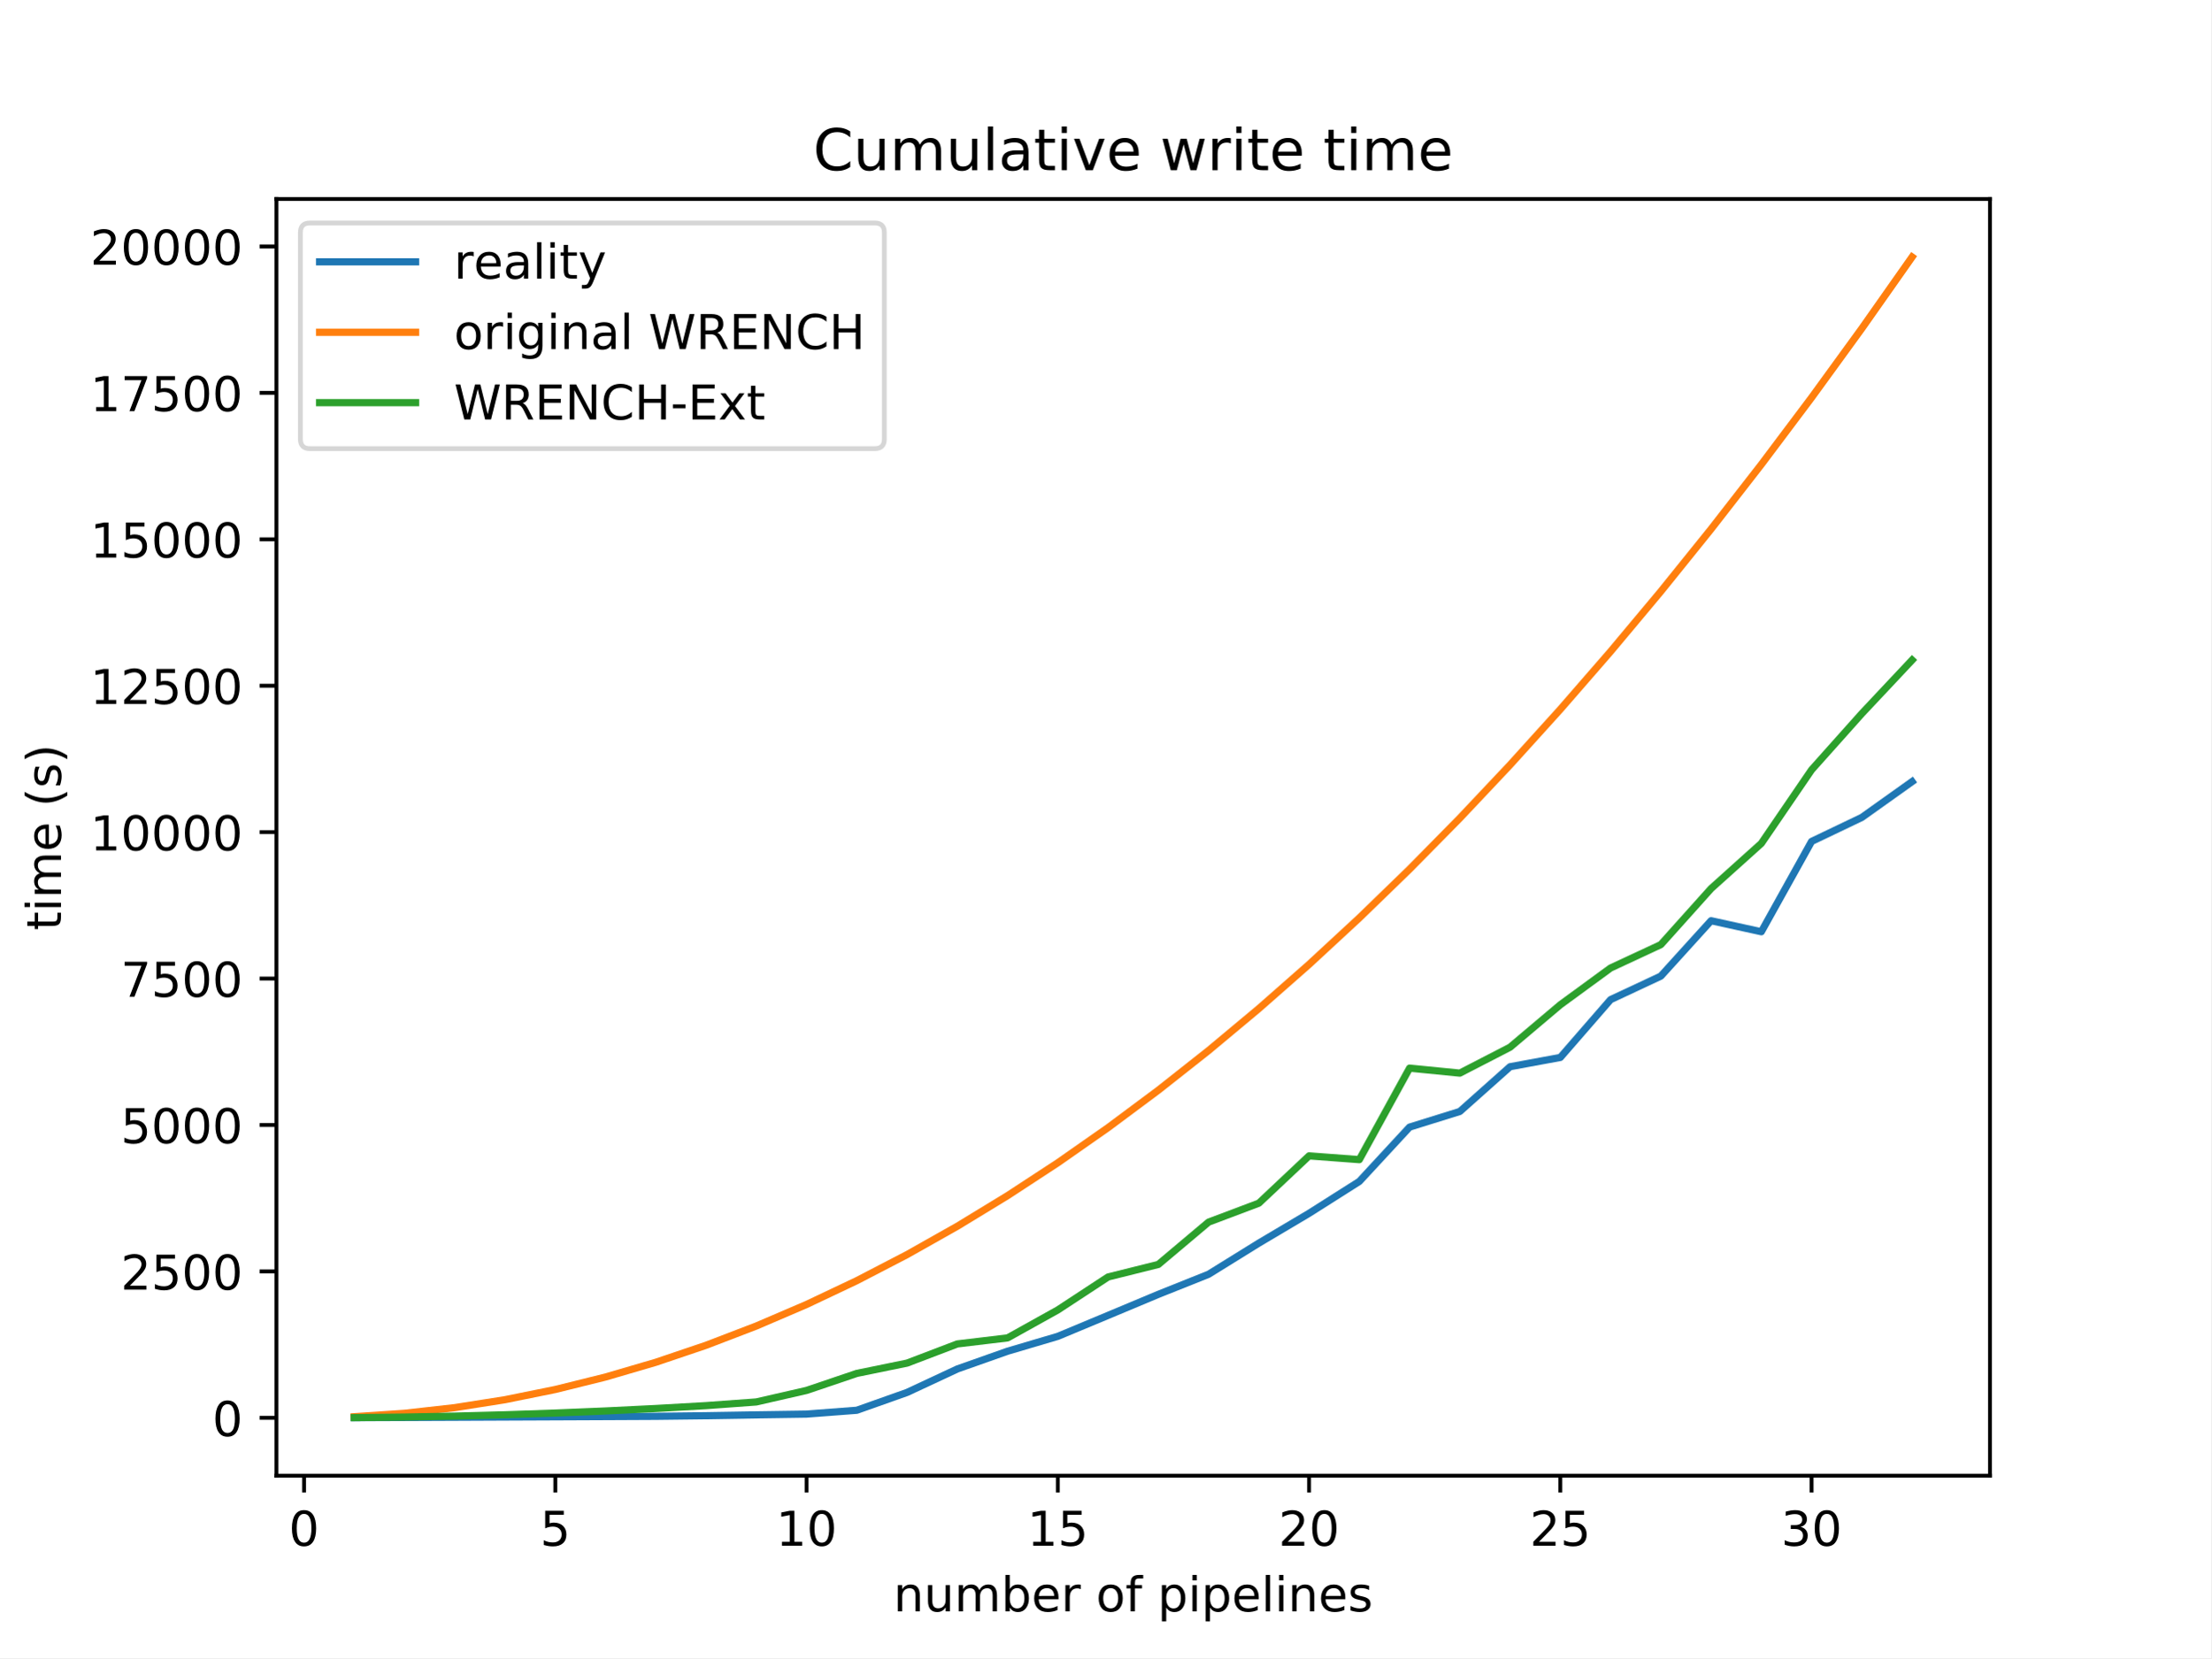
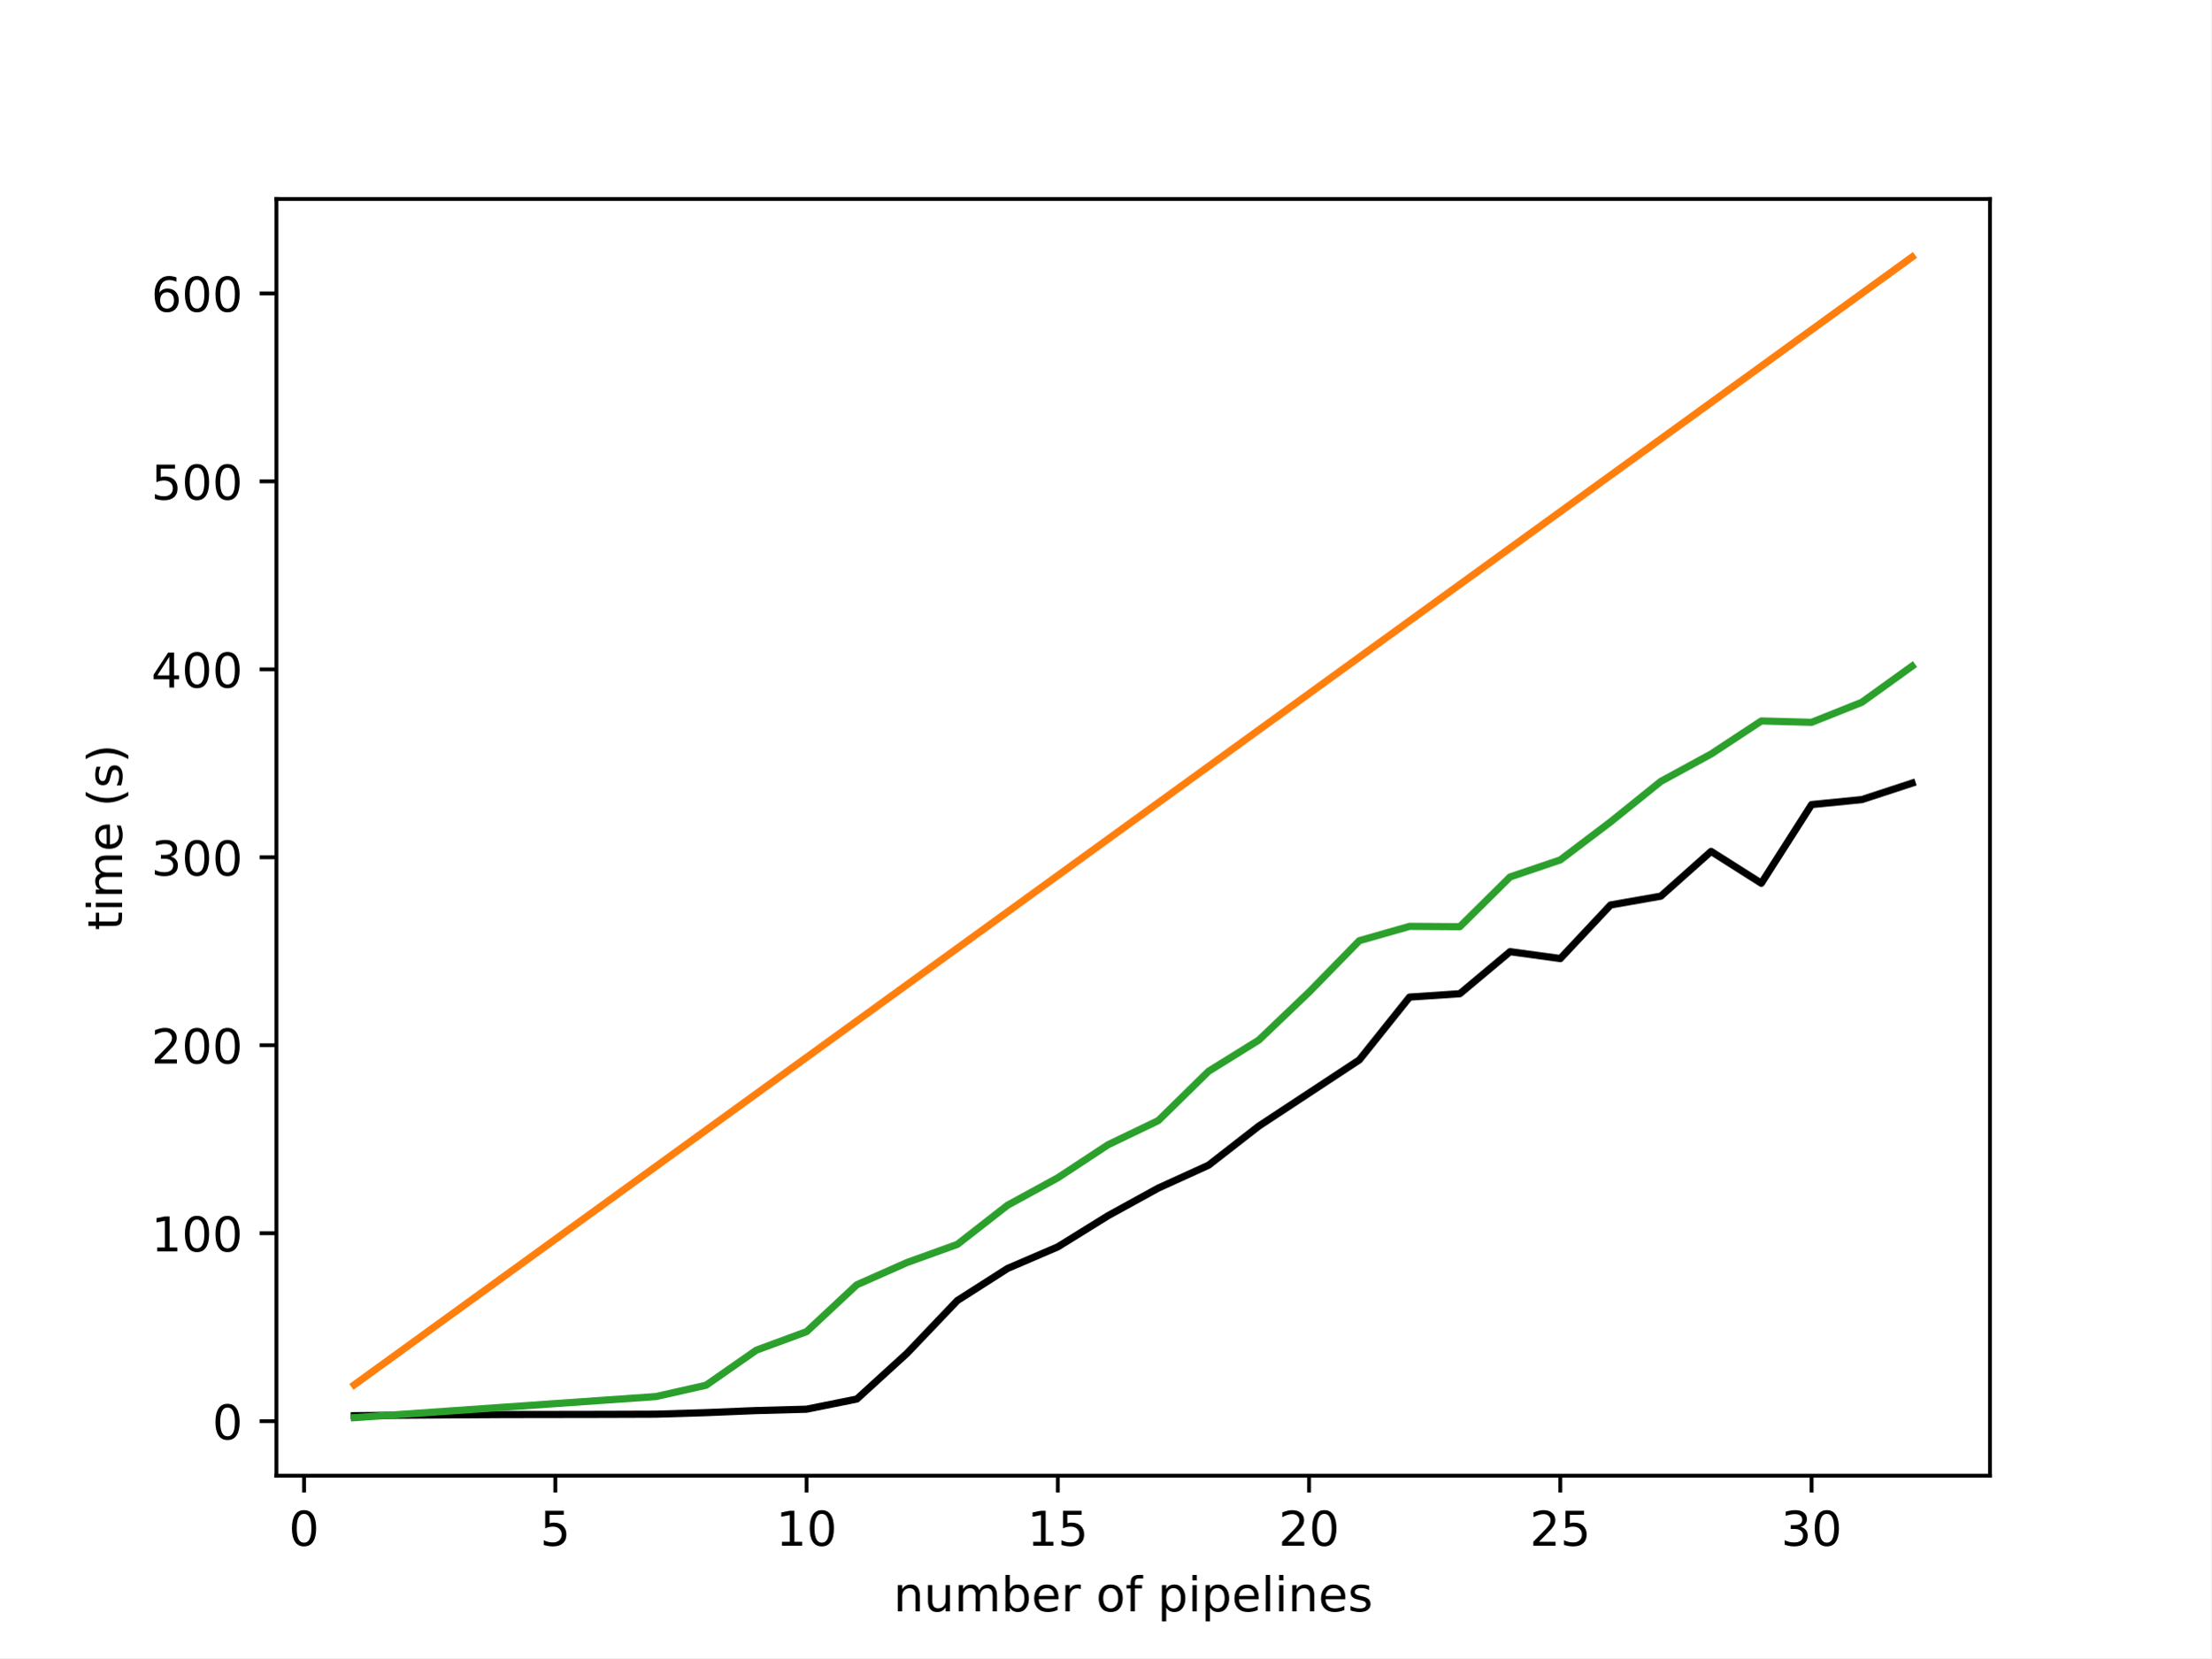
<svg xmlns="http://www.w3.org/2000/svg" xmlns:xlink="http://www.w3.org/1999/xlink" height="345.6pt" version="1.1" viewBox="0 0 460.8 345.6" width="460.8pt">
  <defs>
    <style type="text/css">
*{stroke-linecap:butt;stroke-linejoin:round;}
  </style>
  </defs>
  <g id="figure_1">
    <g id="patch_1">
      <path d="M 0 345.6  L 460.8 345.6  L 460.8 0  L 0 0  z " style="fill:#ffffff;" />
    </g>
    <g id="axes_1">
      <g id="patch_2">
        <path d="M 57.6 307.584  L 414.72 307.584  L 414.72 41.472  L 57.6 41.472  z " style="fill:#ffffff;" />
      </g>
      <g id="matplotlib.axis_1">
        <g id="xtick_1">
          <g id="line2d_1">
            <defs>
-               <path d="M 0 0  L 0 3.5  " id="m59c5d33abd" style="stroke:#000000;stroke-width:0.8;" />
-             </defs>
-             <g>
-               <use style="stroke:#000000;stroke-width:0.8;" x="63.36" xlink:href="#m59c5d33abd" y="307.584" />
+               <path d="M 0 0  L 0 3.5  " id="ma81125252d" style="stroke:#000000;stroke-width:0.8;" />
+             </defs>
+             <g>
+               <use style="stroke:#000000;stroke-width:0.8;" x="63.36" xlink:href="#ma81125252d" y="307.584" />
            </g>
          </g>
          <g id="text_1">
            <defs>
              <path d="M 31.781 66.406  Q 24.172 66.406 20.328 58.906  Q 16.5 51.422 16.5 36.375  Q 16.5 21.391 20.328 13.891  Q 24.172 6.391 31.781 6.391  Q 39.453 6.391 43.281 13.891  Q 47.125 21.391 47.125 36.375  Q 47.125 51.422 43.281 58.906  Q 39.453 66.406 31.781 66.406  z M 31.781 74.219  Q 44.047 74.219 50.516 64.516  Q 56.984 54.828 56.984 36.375  Q 56.984 17.969 50.516 8.266  Q 44.047 -1.422 31.781 -1.422  Q 19.531 -1.422 13.062 8.266  Q 6.594 17.969 6.594 36.375  Q 6.594 54.828 13.062 64.516  Q 19.531 74.219 31.781 74.219  z " id="DejaVuSans-48" />
            </defs>
            <g transform="translate(60.17875 322.1824)scale(0.1 -0.1)">
              <use xlink:href="#DejaVuSans-48" />
            </g>
          </g>
        </g>
        <g id="xtick_2">
          <g id="line2d_2">
            <g>
-               <use style="stroke:#000000;stroke-width:0.8;" x="115.724" xlink:href="#m59c5d33abd" y="307.584" />
+               <use style="stroke:#000000;stroke-width:0.8;" x="115.724" xlink:href="#ma81125252d" y="307.584" />
            </g>
          </g>
          <g id="text_2">
            <defs>
              <path d="M 10.797 72.906  L 49.516 72.906  L 49.516 64.594  L 19.828 64.594  L 19.828 46.734  Q 21.969 47.469 24.109 47.828  Q 26.266 48.188 28.422 48.188  Q 40.625 48.188 47.75 41.5  Q 54.891 34.812 54.891 23.391  Q 54.891 11.625 47.562 5.094  Q 40.234 -1.422 26.906 -1.422  Q 22.312 -1.422 17.547 -0.641  Q 12.797 0.141 7.719 1.703  L 7.719 11.625  Q 12.109 9.234 16.797 8.062  Q 21.484 6.891 26.703 6.891  Q 35.156 6.891 40.078 11.328  Q 45.016 15.766 45.016 23.391  Q 45.016 31 40.078 35.438  Q 35.156 39.891 26.703 39.891  Q 22.75 39.891 18.812 39.016  Q 14.891 38.141 10.797 36.281  z " id="DejaVuSans-53" />
            </defs>
            <g transform="translate(112.5424 322.1824)scale(0.1 -0.1)">
              <use xlink:href="#DejaVuSans-53" />
            </g>
          </g>
        </g>
        <g id="xtick_3">
          <g id="line2d_3">
            <g>
-               <use style="stroke:#000000;stroke-width:0.8;" x="168.087" xlink:href="#m59c5d33abd" y="307.584" />
+               <use style="stroke:#000000;stroke-width:0.8;" x="168.087" xlink:href="#ma81125252d" y="307.584" />
            </g>
          </g>
          <g id="text_3">
            <defs>
              <path d="M 12.406 8.297  L 28.516 8.297  L 28.516 63.922  L 10.984 60.406  L 10.984 69.391  L 28.422 72.906  L 38.281 72.906  L 38.281 8.297  L 54.391 8.297  L 54.391 0  L 12.406 0  z " id="DejaVuSans-49" />
            </defs>
            <g transform="translate(161.7248 322.1824)scale(0.1 -0.1)">
              <use xlink:href="#DejaVuSans-49" />
              <use x="63.623" xlink:href="#DejaVuSans-48" />
            </g>
          </g>
        </g>
        <g id="xtick_4">
          <g id="line2d_4">
            <g>
-               <use style="stroke:#000000;stroke-width:0.8;" x="220.451" xlink:href="#m59c5d33abd" y="307.584" />
+               <use style="stroke:#000000;stroke-width:0.8;" x="220.451" xlink:href="#ma81125252d" y="307.584" />
            </g>
          </g>
          <g id="text_4">
            <g transform="translate(214.0884 322.1824)scale(0.1 -0.1)">
              <use xlink:href="#DejaVuSans-49" />
              <use x="63.623" xlink:href="#DejaVuSans-53" />
            </g>
          </g>
        </g>
        <g id="xtick_5">
          <g id="line2d_5">
            <g>
-               <use style="stroke:#000000;stroke-width:0.8;" x="272.815" xlink:href="#m59c5d33abd" y="307.584" />
+               <use style="stroke:#000000;stroke-width:0.8;" x="272.815" xlink:href="#ma81125252d" y="307.584" />
            </g>
          </g>
          <g id="text_5">
            <defs>
              <path d="M 19.188 8.297  L 53.609 8.297  L 53.609 0  L 7.328 0  L 7.328 8.297  Q 12.938 14.109 22.625 23.891  Q 32.328 33.688 34.812 36.531  Q 39.547 41.844 41.422 45.531  Q 43.312 49.219 43.312 52.781  Q 43.312 58.594 39.234 62.25  Q 35.156 65.922 28.609 65.922  Q 23.969 65.922 18.812 64.312  Q 13.672 62.703 7.812 59.422  L 7.812 69.391  Q 13.766 71.781 18.938 73  Q 24.125 74.219 28.422 74.219  Q 39.75 74.219 46.484 68.547  Q 53.219 62.891 53.219 53.422  Q 53.219 48.922 51.531 44.891  Q 49.859 40.875 45.406 35.406  Q 44.188 33.984 37.641 27.219  Q 31.109 20.453 19.188 8.297  z " id="DejaVuSans-50" />
            </defs>
            <g transform="translate(266.452 322.1824)scale(0.1 -0.1)">
              <use xlink:href="#DejaVuSans-50" />
              <use x="63.623" xlink:href="#DejaVuSans-48" />
            </g>
          </g>
        </g>
        <g id="xtick_6">
          <g id="line2d_6">
            <g>
-               <use style="stroke:#000000;stroke-width:0.8;" x="325.178" xlink:href="#m59c5d33abd" y="307.584" />
+               <use style="stroke:#000000;stroke-width:0.8;" x="325.178" xlink:href="#ma81125252d" y="307.584" />
            </g>
          </g>
          <g id="text_6">
            <g transform="translate(318.8157 322.1824)scale(0.1 -0.1)">
              <use xlink:href="#DejaVuSans-50" />
              <use x="63.623" xlink:href="#DejaVuSans-53" />
            </g>
          </g>
        </g>
        <g id="xtick_7">
          <g id="line2d_7">
            <g>
-               <use style="stroke:#000000;stroke-width:0.8;" x="377.542" xlink:href="#m59c5d33abd" y="307.584" />
+               <use style="stroke:#000000;stroke-width:0.8;" x="377.542" xlink:href="#ma81125252d" y="307.584" />
            </g>
          </g>
          <g id="text_7">
            <defs>
              <path d="M 40.578 39.312  Q 47.656 37.797 51.625 33  Q 55.609 28.219 55.609 21.188  Q 55.609 10.406 48.188 4.484  Q 40.766 -1.422 27.094 -1.422  Q 22.516 -1.422 17.656 -0.516  Q 12.797 0.391 7.625 2.203  L 7.625 11.719  Q 11.719 9.328 16.594 8.109  Q 21.484 6.891 26.812 6.891  Q 36.078 6.891 40.938 10.547  Q 45.797 14.203 45.797 21.188  Q 45.797 27.641 41.281 31.266  Q 36.766 34.906 28.719 34.906  L 20.219 34.906  L 20.219 43.016  L 29.109 43.016  Q 36.375 43.016 40.234 45.922  Q 44.094 48.828 44.094 54.297  Q 44.094 59.906 40.109 62.906  Q 36.141 65.922 28.719 65.922  Q 24.656 65.922 20.016 65.031  Q 15.375 64.156 9.812 62.312  L 9.812 71.094  Q 15.438 72.656 20.344 73.438  Q 25.25 74.219 29.594 74.219  Q 40.828 74.219 47.359 69.109  Q 53.906 64.016 53.906 55.328  Q 53.906 49.266 50.438 45.094  Q 46.969 40.922 40.578 39.312  z " id="DejaVuSans-51" />
            </defs>
            <g transform="translate(371.1793 322.1824)scale(0.1 -0.1)">
              <use xlink:href="#DejaVuSans-51" />
              <use x="63.623" xlink:href="#DejaVuSans-48" />
            </g>
          </g>
        </g>
        <g id="text_8">
          <defs>
            <path d="M 54.891 33.016  L 54.891 0  L 45.906 0  L 45.906 32.719  Q 45.906 40.484 42.875 44.328  Q 39.844 48.188 33.797 48.188  Q 26.516 48.188 22.312 43.547  Q 18.109 38.922 18.109 30.906  L 18.109 0  L 9.078 0  L 9.078 54.688  L 18.109 54.688  L 18.109 46.188  Q 21.344 51.125 25.703 53.562  Q 30.078 56 35.797 56  Q 45.219 56 50.047 50.172  Q 54.891 44.344 54.891 33.016  z " id="DejaVuSans-110" />
            <path d="M 8.5 21.578  L 8.5 54.688  L 17.484 54.688  L 17.484 21.922  Q 17.484 14.156 20.5 10.266  Q 23.531 6.391 29.594 6.391  Q 36.859 6.391 41.078 11.031  Q 45.312 15.672 45.312 23.688  L 45.312 54.688  L 54.297 54.688  L 54.297 0  L 45.312 0  L 45.312 8.406  Q 42.047 3.422 37.719 1  Q 33.406 -1.422 27.688 -1.422  Q 18.266 -1.422 13.375 4.438  Q 8.5 10.297 8.5 21.578  z M 31.109 56  z " id="DejaVuSans-117" />
            <path d="M 52 44.188  Q 55.375 50.25 60.062 53.125  Q 64.75 56 71.094 56  Q 79.641 56 84.281 50.016  Q 88.922 44.047 88.922 33.016  L 88.922 0  L 79.891 0  L 79.891 32.719  Q 79.891 40.578 77.094 44.375  Q 74.312 48.188 68.609 48.188  Q 61.625 48.188 57.562 43.547  Q 53.516 38.922 53.516 30.906  L 53.516 0  L 44.484 0  L 44.484 32.719  Q 44.484 40.625 41.703 44.406  Q 38.922 48.188 33.109 48.188  Q 26.219 48.188 22.156 43.531  Q 18.109 38.875 18.109 30.906  L 18.109 0  L 9.078 0  L 9.078 54.688  L 18.109 54.688  L 18.109 46.188  Q 21.188 51.219 25.484 53.609  Q 29.781 56 35.688 56  Q 41.656 56 45.828 52.969  Q 50 49.953 52 44.188  z " id="DejaVuSans-109" />
            <path d="M 48.688 27.297  Q 48.688 37.203 44.609 42.844  Q 40.531 48.484 33.406 48.484  Q 26.266 48.484 22.188 42.844  Q 18.109 37.203 18.109 27.297  Q 18.109 17.391 22.188 11.75  Q 26.266 6.109 33.406 6.109  Q 40.531 6.109 44.609 11.75  Q 48.688 17.391 48.688 27.297  z M 18.109 46.391  Q 20.953 51.266 25.266 53.625  Q 29.594 56 35.594 56  Q 45.562 56 51.781 48.094  Q 58.016 40.188 58.016 27.297  Q 58.016 14.406 51.781 6.484  Q 45.562 -1.422 35.594 -1.422  Q 29.594 -1.422 25.266 0.953  Q 20.953 3.328 18.109 8.203  L 18.109 0  L 9.078 0  L 9.078 75.984  L 18.109 75.984  z " id="DejaVuSans-98" />
            <path d="M 56.203 29.594  L 56.203 25.203  L 14.891 25.203  Q 15.484 15.922 20.484 11.062  Q 25.484 6.203 34.422 6.203  Q 39.594 6.203 44.453 7.469  Q 49.312 8.734 54.109 11.281  L 54.109 2.781  Q 49.266 0.734 44.188 -0.344  Q 39.109 -1.422 33.891 -1.422  Q 20.797 -1.422 13.156 6.188  Q 5.516 13.812 5.516 26.812  Q 5.516 40.234 12.766 48.109  Q 20.016 56 32.328 56  Q 43.359 56 49.781 48.891  Q 56.203 41.797 56.203 29.594  z M 47.219 32.234  Q 47.125 39.594 43.094 43.984  Q 39.062 48.391 32.422 48.391  Q 24.906 48.391 20.391 44.141  Q 15.875 39.891 15.188 32.172  z " id="DejaVuSans-101" />
            <path d="M 41.109 46.297  Q 39.594 47.172 37.812 47.578  Q 36.031 48 33.891 48  Q 26.266 48 22.188 43.047  Q 18.109 38.094 18.109 28.812  L 18.109 0  L 9.078 0  L 9.078 54.688  L 18.109 54.688  L 18.109 46.188  Q 20.953 51.172 25.484 53.578  Q 30.031 56 36.531 56  Q 37.453 56 38.578 55.875  Q 39.703 55.766 41.062 55.516  z " id="DejaVuSans-114" />
            <path id="DejaVuSans-32" />
            <path d="M 30.609 48.391  Q 23.391 48.391 19.188 42.75  Q 14.984 37.109 14.984 27.297  Q 14.984 17.484 19.156 11.844  Q 23.344 6.203 30.609 6.203  Q 37.797 6.203 41.984 11.859  Q 46.188 17.531 46.188 27.297  Q 46.188 37.016 41.984 42.703  Q 37.797 48.391 30.609 48.391  z M 30.609 56  Q 42.328 56 49.016 48.375  Q 55.719 40.766 55.719 27.297  Q 55.719 13.875 49.016 6.219  Q 42.328 -1.422 30.609 -1.422  Q 18.844 -1.422 12.172 6.219  Q 5.516 13.875 5.516 27.297  Q 5.516 40.766 12.172 48.375  Q 18.844 56 30.609 56  z " id="DejaVuSans-111" />
            <path d="M 37.109 75.984  L 37.109 68.5  L 28.516 68.5  Q 23.688 68.5 21.797 66.547  Q 19.922 64.594 19.922 59.516  L 19.922 54.688  L 34.719 54.688  L 34.719 47.703  L 19.922 47.703  L 19.922 0  L 10.891 0  L 10.891 47.703  L 2.297 47.703  L 2.297 54.688  L 10.891 54.688  L 10.891 58.5  Q 10.891 67.625 15.141 71.797  Q 19.391 75.984 28.609 75.984  z " id="DejaVuSans-102" />
            <path d="M 18.109 8.203  L 18.109 -20.797  L 9.078 -20.797  L 9.078 54.688  L 18.109 54.688  L 18.109 46.391  Q 20.953 51.266 25.266 53.625  Q 29.594 56 35.594 56  Q 45.562 56 51.781 48.094  Q 58.016 40.188 58.016 27.297  Q 58.016 14.406 51.781 6.484  Q 45.562 -1.422 35.594 -1.422  Q 29.594 -1.422 25.266 0.953  Q 20.953 3.328 18.109 8.203  z M 48.688 27.297  Q 48.688 37.203 44.609 42.844  Q 40.531 48.484 33.406 48.484  Q 26.266 48.484 22.188 42.844  Q 18.109 37.203 18.109 27.297  Q 18.109 17.391 22.188 11.75  Q 26.266 6.109 33.406 6.109  Q 40.531 6.109 44.609 11.75  Q 48.688 17.391 48.688 27.297  z " id="DejaVuSans-112" />
            <path d="M 9.422 54.688  L 18.406 54.688  L 18.406 0  L 9.422 0  z M 9.422 75.984  L 18.406 75.984  L 18.406 64.594  L 9.422 64.594  z " id="DejaVuSans-105" />
            <path d="M 9.422 75.984  L 18.406 75.984  L 18.406 0  L 9.422 0  z " id="DejaVuSans-108" />
            <path d="M 44.281 53.078  L 44.281 44.578  Q 40.484 46.531 36.375 47.5  Q 32.281 48.484 27.875 48.484  Q 21.188 48.484 17.844 46.438  Q 14.5 44.391 14.5 40.281  Q 14.5 37.156 16.891 35.375  Q 19.281 33.594 26.516 31.984  L 29.594 31.297  Q 39.156 29.25 43.188 25.516  Q 47.219 21.781 47.219 15.094  Q 47.219 7.469 41.188 3.016  Q 35.156 -1.422 24.609 -1.422  Q 20.219 -1.422 15.453 -0.562  Q 10.688 0.297 5.422 2  L 5.422 11.281  Q 10.406 8.688 15.234 7.391  Q 20.062 6.109 24.812 6.109  Q 31.156 6.109 34.562 8.281  Q 37.984 10.453 37.984 14.406  Q 37.984 18.062 35.516 20.016  Q 33.062 21.969 24.703 23.781  L 21.578 24.516  Q 13.234 26.266 9.516 29.906  Q 5.812 33.547 5.812 39.891  Q 5.812 47.609 11.281 51.797  Q 16.75 56 26.812 56  Q 31.781 56 36.172 55.266  Q 40.578 54.547 44.281 53.078  z " id="DejaVuSans-115" />
          </defs>
          <g transform="translate(186.2061 335.8606)scale(0.1 -0.1)">
            <use xlink:href="#DejaVuSans-110" />
            <use x="63.379" xlink:href="#DejaVuSans-117" />
            <use x="126.758" xlink:href="#DejaVuSans-109" />
            <use x="224.17" xlink:href="#DejaVuSans-98" />
            <use x="287.646" xlink:href="#DejaVuSans-101" />
            <use x="349.17" xlink:href="#DejaVuSans-114" />
            <use x="390.283" xlink:href="#DejaVuSans-32" />
            <use x="422.07" xlink:href="#DejaVuSans-111" />
            <use x="483.252" xlink:href="#DejaVuSans-102" />
            <use x="518.457" xlink:href="#DejaVuSans-32" />
            <use x="550.244" xlink:href="#DejaVuSans-112" />
            <use x="613.721" xlink:href="#DejaVuSans-105" />
            <use x="641.504" xlink:href="#DejaVuSans-112" />
            <use x="704.98" xlink:href="#DejaVuSans-101" />
            <use x="766.504" xlink:href="#DejaVuSans-108" />
            <use x="794.287" xlink:href="#DejaVuSans-105" />
            <use x="822.07" xlink:href="#DejaVuSans-110" />
            <use x="885.449" xlink:href="#DejaVuSans-101" />
            <use x="946.973" xlink:href="#DejaVuSans-115" />
          </g>
        </g>
      </g>
      <g id="matplotlib.axis_2">
        <g id="ytick_1">
          <g id="line2d_8">
            <defs>
-               <path d="M 0 0  L -3.5 0  " id="m8e28e81e87" style="stroke:#000000;stroke-width:0.8;" />
-             </defs>
-             <g>
-               <use style="stroke:#000000;stroke-width:0.8;" x="57.6" xlink:href="#m8e28e81e87" y="295.524" />
+               <path d="M 0 0  L -3.5 0  " id="m993854f1f3" style="stroke:#000000;stroke-width:0.8;" />
+             </defs>
+             <g>
+               <use style="stroke:#000000;stroke-width:0.8;" x="57.6" xlink:href="#m993854f1f3" y="296.221" />
            </g>
          </g>
          <g id="text_9">
-             <g transform="translate(44.2375 299.3229)scale(0.1 -0.1)">
+             <g transform="translate(44.2375 300.02)scale(0.1 -0.1)">
              <use xlink:href="#DejaVuSans-48" />
            </g>
          </g>
        </g>
        <g id="ytick_2">
          <g id="line2d_9">
            <g>
-               <use style="stroke:#000000;stroke-width:0.8;" x="57.6" xlink:href="#m8e28e81e87" y="265.004" />
+               <use style="stroke:#000000;stroke-width:0.8;" x="57.6" xlink:href="#m993854f1f3" y="257.042" />
            </g>
          </g>
          <g id="text_10">
-             <g transform="translate(25.15 268.8027)scale(0.1 -0.1)">
-               <use xlink:href="#DejaVuSans-50" />
-               <use x="63.623" xlink:href="#DejaVuSans-53" />
-               <use x="127.246" xlink:href="#DejaVuSans-48" />
-               <use x="190.869" xlink:href="#DejaVuSans-48" />
+             <g transform="translate(31.5125 260.8417)scale(0.1 -0.1)">
+               <use xlink:href="#DejaVuSans-49" />
+               <use x="63.623" xlink:href="#DejaVuSans-48" />
+               <use x="127.246" xlink:href="#DejaVuSans-48" />
            </g>
          </g>
        </g>
        <g id="ytick_3">
          <g id="line2d_10">
            <g>
-               <use style="stroke:#000000;stroke-width:0.8;" x="57.6" xlink:href="#m8e28e81e87" y="234.483" />
+               <use style="stroke:#000000;stroke-width:0.8;" x="57.6" xlink:href="#m993854f1f3" y="217.864" />
            </g>
          </g>
          <g id="text_11">
-             <g transform="translate(25.15 238.2826)scale(0.1 -0.1)">
-               <use xlink:href="#DejaVuSans-53" />
-               <use x="63.623" xlink:href="#DejaVuSans-48" />
-               <use x="127.246" xlink:href="#DejaVuSans-48" />
-               <use x="190.869" xlink:href="#DejaVuSans-48" />
+             <g transform="translate(31.5125 221.6634)scale(0.1 -0.1)">
+               <use xlink:href="#DejaVuSans-50" />
+               <use x="63.623" xlink:href="#DejaVuSans-48" />
+               <use x="127.246" xlink:href="#DejaVuSans-48" />
            </g>
          </g>
        </g>
        <g id="ytick_4">
          <g id="line2d_11">
            <g>
-               <use style="stroke:#000000;stroke-width:0.8;" x="57.6" xlink:href="#m8e28e81e87" y="203.963" />
+               <use style="stroke:#000000;stroke-width:0.8;" x="57.6" xlink:href="#m993854f1f3" y="178.686" />
            </g>
          </g>
          <g id="text_12">
-             <defs>
-               <path d="M 8.203 72.906  L 55.078 72.906  L 55.078 68.703  L 28.609 0  L 18.312 0  L 43.219 64.594  L 8.203 64.594  z " id="DejaVuSans-55" />
-             </defs>
-             <g transform="translate(25.15 207.7625)scale(0.1 -0.1)">
-               <use xlink:href="#DejaVuSans-55" />
-               <use x="63.623" xlink:href="#DejaVuSans-53" />
-               <use x="127.246" xlink:href="#DejaVuSans-48" />
-               <use x="190.869" xlink:href="#DejaVuSans-48" />
+             <g transform="translate(31.5125 182.485)scale(0.1 -0.1)">
+               <use xlink:href="#DejaVuSans-51" />
+               <use x="63.623" xlink:href="#DejaVuSans-48" />
+               <use x="127.246" xlink:href="#DejaVuSans-48" />
            </g>
          </g>
        </g>
        <g id="ytick_5">
          <g id="line2d_12">
            <g>
-               <use style="stroke:#000000;stroke-width:0.8;" x="57.6" xlink:href="#m8e28e81e87" y="173.443" />
+               <use style="stroke:#000000;stroke-width:0.8;" x="57.6" xlink:href="#m993854f1f3" y="139.508" />
            </g>
          </g>
          <g id="text_13">
-             <g transform="translate(18.7875 177.2424)scale(0.1 -0.1)">
-               <use xlink:href="#DejaVuSans-49" />
-               <use x="63.623" xlink:href="#DejaVuSans-48" />
-               <use x="127.246" xlink:href="#DejaVuSans-48" />
-               <use x="190.869" xlink:href="#DejaVuSans-48" />
-               <use x="254.492" xlink:href="#DejaVuSans-48" />
+             <defs>
+               <path d="M 37.797 64.312  L 12.891 25.391  L 37.797 25.391  z M 35.203 72.906  L 47.609 72.906  L 47.609 25.391  L 58.016 25.391  L 58.016 17.188  L 47.609 17.188  L 47.609 0  L 37.797 0  L 37.797 17.188  L 4.891 17.188  L 4.891 26.703  z " id="DejaVuSans-52" />
+             </defs>
+             <g transform="translate(31.5125 143.3067)scale(0.1 -0.1)">
+               <use xlink:href="#DejaVuSans-52" />
+               <use x="63.623" xlink:href="#DejaVuSans-48" />
+               <use x="127.246" xlink:href="#DejaVuSans-48" />
            </g>
          </g>
        </g>
        <g id="ytick_6">
          <g id="line2d_13">
            <g>
-               <use style="stroke:#000000;stroke-width:0.8;" x="57.6" xlink:href="#m8e28e81e87" y="142.923" />
+               <use style="stroke:#000000;stroke-width:0.8;" x="57.6" xlink:href="#m993854f1f3" y="100.329" />
            </g>
          </g>
          <g id="text_14">
-             <g transform="translate(18.7875 146.7223)scale(0.1 -0.1)">
-               <use xlink:href="#DejaVuSans-49" />
-               <use x="63.623" xlink:href="#DejaVuSans-50" />
-               <use x="127.246" xlink:href="#DejaVuSans-53" />
-               <use x="190.869" xlink:href="#DejaVuSans-48" />
-               <use x="254.492" xlink:href="#DejaVuSans-48" />
+             <g transform="translate(31.5125 104.1284)scale(0.1 -0.1)">
+               <use xlink:href="#DejaVuSans-53" />
+               <use x="63.623" xlink:href="#DejaVuSans-48" />
+               <use x="127.246" xlink:href="#DejaVuSans-48" />
            </g>
          </g>
        </g>
        <g id="ytick_7">
          <g id="line2d_14">
            <g>
-               <use style="stroke:#000000;stroke-width:0.8;" x="57.6" xlink:href="#m8e28e81e87" y="112.403" />
+               <use style="stroke:#000000;stroke-width:0.8;" x="57.6" xlink:href="#m993854f1f3" y="61.151" />
            </g>
          </g>
          <g id="text_15">
-             <g transform="translate(18.7875 116.2021)scale(0.1 -0.1)">
-               <use xlink:href="#DejaVuSans-49" />
-               <use x="63.623" xlink:href="#DejaVuSans-53" />
-               <use x="127.246" xlink:href="#DejaVuSans-48" />
-               <use x="190.869" xlink:href="#DejaVuSans-48" />
-               <use x="254.492" xlink:href="#DejaVuSans-48" />
-             </g>
-           </g>
-         </g>
-         <g id="ytick_8">
-           <g id="line2d_15">
-             <g>
-               <use style="stroke:#000000;stroke-width:0.8;" x="57.6" xlink:href="#m8e28e81e87" y="81.883" />
-             </g>
-           </g>
-           <g id="text_16">
-             <g transform="translate(18.7875 85.68202)scale(0.1 -0.1)">
-               <use xlink:href="#DejaVuSans-49" />
-               <use x="63.623" xlink:href="#DejaVuSans-55" />
-               <use x="127.246" xlink:href="#DejaVuSans-53" />
-               <use x="190.869" xlink:href="#DejaVuSans-48" />
-               <use x="254.492" xlink:href="#DejaVuSans-48" />
-             </g>
-           </g>
-         </g>
-         <g id="ytick_9">
-           <g id="line2d_16">
-             <g>
-               <use style="stroke:#000000;stroke-width:0.8;" x="57.6" xlink:href="#m8e28e81e87" y="51.363" />
-             </g>
-           </g>
-           <g id="text_17">
-             <g transform="translate(18.7875 55.16189)scale(0.1 -0.1)">
-               <use xlink:href="#DejaVuSans-50" />
-               <use x="63.623" xlink:href="#DejaVuSans-48" />
-               <use x="127.246" xlink:href="#DejaVuSans-48" />
-               <use x="190.869" xlink:href="#DejaVuSans-48" />
-               <use x="254.492" xlink:href="#DejaVuSans-48" />
-             </g>
-           </g>
-         </g>
-         <g id="text_18">
+             <defs>
+               <path d="M 33.016 40.375  Q 26.375 40.375 22.484 35.828  Q 18.609 31.297 18.609 23.391  Q 18.609 15.531 22.484 10.953  Q 26.375 6.391 33.016 6.391  Q 39.656 6.391 43.531 10.953  Q 47.406 15.531 47.406 23.391  Q 47.406 31.297 43.531 35.828  Q 39.656 40.375 33.016 40.375  z M 52.594 71.297  L 52.594 62.312  Q 48.875 64.062 45.094 64.984  Q 41.312 65.922 37.594 65.922  Q 27.828 65.922 22.672 59.328  Q 17.531 52.734 16.797 39.406  Q 19.672 43.656 24.016 45.922  Q 28.375 48.188 33.594 48.188  Q 44.578 48.188 50.953 41.516  Q 57.328 34.859 57.328 23.391  Q 57.328 12.156 50.688 5.359  Q 44.047 -1.422 33.016 -1.422  Q 20.359 -1.422 13.672 8.266  Q 6.984 17.969 6.984 36.375  Q 6.984 53.656 15.188 63.938  Q 23.391 74.219 37.203 74.219  Q 40.922 74.219 44.703 73.484  Q 48.484 72.75 52.594 71.297  z " id="DejaVuSans-54" />
+             </defs>
+             <g transform="translate(31.5125 64.95012)scale(0.1 -0.1)">
+               <use xlink:href="#DejaVuSans-54" />
+               <use x="63.623" xlink:href="#DejaVuSans-48" />
+               <use x="127.246" xlink:href="#DejaVuSans-48" />
+             </g>
+           </g>
+         </g>
+         <g id="text_16">
          <defs>
            <path d="M 18.312 70.219  L 18.312 54.688  L 36.812 54.688  L 36.812 47.703  L 18.312 47.703  L 18.312 18.016  Q 18.312 11.328 20.141 9.422  Q 21.969 7.516 27.594 7.516  L 36.812 7.516  L 36.812 0  L 27.594 0  Q 17.188 0 13.234 3.875  Q 9.281 7.766 9.281 18.016  L 9.281 47.703  L 2.688 47.703  L 2.688 54.688  L 9.281 54.688  L 9.281 70.219  z " id="DejaVuSans-116" />
            <path d="M 31 75.875  Q 24.469 64.656 21.281 53.656  Q 18.109 42.672 18.109 31.391  Q 18.109 20.125 21.312 9.062  Q 24.516 -2 31 -13.188  L 23.188 -13.188  Q 15.875 -1.703 12.234 9.375  Q 8.594 20.453 8.594 31.391  Q 8.594 42.281 12.203 53.312  Q 15.828 64.359 23.188 75.875  z " id="DejaVuSans-40" />
            <path d="M 8.016 75.875  L 15.828 75.875  Q 23.141 64.359 26.781 53.312  Q 30.422 42.281 30.422 31.391  Q 30.422 20.453 26.781 9.375  Q 23.141 -1.703 15.828 -13.188  L 8.016 -13.188  Q 14.5 -2 17.703 9.062  Q 20.906 20.125 20.906 31.391  Q 20.906 42.672 17.703 53.656  Q 14.5 64.656 8.016 75.875  z " id="DejaVuSans-41" />
          </defs>
-           <g transform="translate(12.70781 193.9194)rotate(-90)scale(0.1 -0.1)">
+           <g transform="translate(25.43281 193.9194)rotate(-90)scale(0.1 -0.1)">
            <use xlink:href="#DejaVuSans-116" />
            <use x="39.209" xlink:href="#DejaVuSans-105" />
            <use x="66.992" xlink:href="#DejaVuSans-109" />
            <use x="164.404" xlink:href="#DejaVuSans-101" />
            <use x="225.928" xlink:href="#DejaVuSans-32" />
            <use x="257.715" xlink:href="#DejaVuSans-40" />
            <use x="296.729" xlink:href="#DejaVuSans-115" />
            <use x="348.828" xlink:href="#DejaVuSans-41" />
          </g>
        </g>
      </g>
+       <g id="line2d_15">
+         <path clip-path="url(#p3827f733f9)" d="M 73.833 295.077  L 84.305 294.974  L 94.778 294.9  L 105.251 294.837  L 115.724 294.822  L 126.196 294.804  L 136.669 294.767  L 147.142 294.445  L 157.615 294.01  L 168.087 293.725  L 178.56 291.609  L 189.033 282.061  L 199.505 271.081  L 209.978 264.392  L 220.451 259.886  L 230.924 253.394  L 241.396 247.637  L 251.869 242.867  L 262.342 234.713  L 272.815 227.816  L 283.287 220.92  L 293.76 207.825  L 304.233 207.124  L 314.705 198.358  L 325.178 199.795  L 335.651 188.626  L 346.124 186.788  L 356.596 177.46  L 367.069 184.099  L 377.542 167.7  L 388.015 166.659  L 398.487 163.227  " style="fill:none;stroke:#000000;stroke-linecap:square;stroke-width:1.5;" />
+       </g>
+       <g id="line2d_16">
+         <path clip-path="url(#p3827f733f9)" d="M 73.833 288.638  L 84.305 281.055  L 94.778 273.472  L 105.251 265.889  L 115.724 258.306  L 126.196 250.723  L 136.669 243.14  L 147.142 235.558  L 157.615 227.975  L 168.087 220.392  L 178.56 212.809  L 189.033 205.226  L 199.505 197.643  L 209.978 190.06  L 220.451 182.477  L 230.924 174.894  L 241.396 167.311  L 251.869 159.729  L 262.342 152.146  L 272.815 144.563  L 283.287 136.98  L 293.76 129.397  L 304.233 121.814  L 314.705 114.231  L 325.178 106.648  L 335.651 99.065  L 346.124 91.482  L 356.596 83.9  L 367.069 76.317  L 377.542 68.734  L 388.015 61.151  L 398.487 53.568  " style="fill:none;stroke:#ff7f0e;stroke-linecap:square;stroke-width:1.5;" />
+       </g>
      <g id="line2d_17">
-         <path clip-path="url(#p2d221d4184)" d="M 73.833 295.488  L 84.305 295.446  L 94.778 295.4  L 105.251 295.351  L 115.724 295.306  L 126.196 295.259  L 136.669 295.207  L 147.142 295.081  L 157.615 294.904  L 168.087 294.746  L 178.56 293.943  L 189.033 290.229  L 199.505 285.34  L 209.978 281.639  L 220.451 278.54  L 230.924 274.172  L 241.396 269.787  L 251.869 265.599  L 262.342 259.108  L 272.815 252.894  L 283.287 246.25  L 293.76 234.926  L 304.233 231.669  L 314.705 222.337  L 325.178 220.408  L 335.651 208.354  L 346.124 203.455  L 356.596 191.906  L 367.069 194.205  L 377.542 175.382  L 388.015 170.372  L 398.487 162.912  " style="fill:none;stroke:#1f77b4;stroke-linecap:square;stroke-width:1.5;" />
-       </g>
-       <g id="line2d_18">
-         <path clip-path="url(#p2d221d4184)" d="M 73.833 295.287  L 84.305 294.579  L 94.778 293.397  L 105.251 291.743  L 115.724 289.617  L 126.196 287.017  L 136.669 283.946  L 147.142 280.401  L 157.615 276.385  L 168.087 271.895  L 178.56 266.933  L 189.033 261.499  L 199.505 255.592  L 209.978 249.212  L 220.451 242.36  L 230.924 235.035  L 241.396 227.237  L 251.869 218.967  L 262.342 210.225  L 272.815 201.01  L 283.287 191.322  L 293.76 181.162  L 304.233 170.529  L 314.705 159.424  L 325.178 147.846  L 335.651 135.795  L 346.124 123.272  L 356.596 110.276  L 367.069 96.808  L 377.542 82.867  L 388.015 68.454  L 398.487 53.568  " style="fill:none;stroke:#ff7f0e;stroke-linecap:square;stroke-width:1.5;" />
-       </g>
-       <g id="line2d_19">
-         <path clip-path="url(#p2d221d4184)" d="M 73.833 295.484  L 84.305 295.365  L 94.778 295.166  L 105.251 294.888  L 115.724 294.53  L 126.196 294.093  L 136.669 293.577  L 147.142 292.98  L 157.615 292.211  L 168.087 289.811  L 178.56 286.263  L 189.033 284.115  L 199.505 280.122  L 209.978 278.864  L 220.451 273.035  L 230.924 266.164  L 241.396 263.553  L 251.869 254.73  L 262.342 250.784  L 272.815 240.92  L 283.287 241.71  L 293.76 222.636  L 304.233 223.672  L 314.705 218.272  L 325.178 209.425  L 335.651 201.764  L 346.124 196.888  L 356.596 185.206  L 367.069 175.79  L 377.542 160.456  L 388.015 148.723  L 398.487 137.577  " style="fill:none;stroke:#2ca02c;stroke-linecap:square;stroke-width:1.5;" />
+         <path clip-path="url(#p3827f733f9)" d="M 73.833 295.488  L 84.305 294.755  L 94.778 294.022  L 105.251 293.29  L 115.724 292.557  L 126.196 291.824  L 136.669 291.091  L 147.142 288.728  L 157.615 281.425  L 168.087 277.562  L 178.56 267.792  L 189.033 263.149  L 199.505 259.374  L 209.978 251.21  L 220.451 245.491  L 230.924 238.602  L 241.396 233.565  L 251.869 223.284  L 262.342 216.786  L 272.815 206.779  L 283.287 196.069  L 293.76 193.08  L 304.233 193.152  L 314.705 182.784  L 325.178 179.23  L 335.651 171.306  L 346.124 162.869  L 356.596 157.161  L 367.069 150.272  L 377.542 150.553  L 388.015 146.373  L 398.487 138.848  " style="fill:none;stroke:#2ca02c;stroke-linecap:square;stroke-width:1.5;" />
      </g>
      <g id="patch_3">
        <path d="M 57.6 307.584  L 57.6 41.472  " style="fill:none;stroke:#000000;stroke-linecap:square;stroke-linejoin:miter;stroke-width:0.8;" />
      </g>
      <g id="patch_4">
        <path d="M 414.72 307.584  L 414.72 41.472  " style="fill:none;stroke:#000000;stroke-linecap:square;stroke-linejoin:miter;stroke-width:0.8;" />
      </g>
      <g id="patch_5">
        <path d="M 57.6 307.584  L 414.72 307.584  " style="fill:none;stroke:#000000;stroke-linecap:square;stroke-linejoin:miter;stroke-width:0.8;" />
      </g>
      <g id="patch_6">
        <path d="M 57.6 41.472  L 414.72 41.472  " style="fill:none;stroke:#000000;stroke-linecap:square;stroke-linejoin:miter;stroke-width:0.8;" />
-       </g>
-       <g id="text_19">
-         <defs>
-           <path d="M 64.406 67.281  L 64.406 56.891  Q 59.422 61.531 53.781 63.812  Q 48.141 66.109 41.797 66.109  Q 29.297 66.109 22.656 58.469  Q 16.016 50.828 16.016 36.375  Q 16.016 21.969 22.656 14.328  Q 29.297 6.688 41.797 6.688  Q 48.141 6.688 53.781 8.984  Q 59.422 11.281 64.406 15.922  L 64.406 5.609  Q 59.234 2.094 53.438 0.328  Q 47.656 -1.422 41.219 -1.422  Q 24.656 -1.422 15.125 8.703  Q 5.609 18.844 5.609 36.375  Q 5.609 53.953 15.125 64.078  Q 24.656 74.219 41.219 74.219  Q 47.75 74.219 53.531 72.484  Q 59.328 70.75 64.406 67.281  z " id="DejaVuSans-67" />
-           <path d="M 34.281 27.484  Q 23.391 27.484 19.188 25  Q 14.984 22.516 14.984 16.5  Q 14.984 11.719 18.141 8.906  Q 21.297 6.109 26.703 6.109  Q 34.188 6.109 38.703 11.406  Q 43.219 16.703 43.219 25.484  L 43.219 27.484  z M 52.203 31.203  L 52.203 0  L 43.219 0  L 43.219 8.297  Q 40.141 3.328 35.547 0.953  Q 30.953 -1.422 24.312 -1.422  Q 15.922 -1.422 10.953 3.297  Q 6 8.016 6 15.922  Q 6 25.141 12.172 29.828  Q 18.359 34.516 30.609 34.516  L 43.219 34.516  L 43.219 35.406  Q 43.219 41.609 39.141 45  Q 35.062 48.391 27.688 48.391  Q 23 48.391 18.547 47.266  Q 14.109 46.141 10.016 43.891  L 10.016 52.203  Q 14.938 54.109 19.578 55.047  Q 24.219 56 28.609 56  Q 40.484 56 46.344 49.844  Q 52.203 43.703 52.203 31.203  z " id="DejaVuSans-97" />
-           <path d="M 2.984 54.688  L 12.5 54.688  L 29.594 8.797  L 46.688 54.688  L 56.203 54.688  L 35.688 0  L 23.484 0  z " id="DejaVuSans-118" />
-           <path d="M 4.203 54.688  L 13.188 54.688  L 24.422 12.016  L 35.594 54.688  L 46.188 54.688  L 57.422 12.016  L 68.609 54.688  L 77.594 54.688  L 63.281 0  L 52.688 0  L 40.922 44.828  L 29.109 0  L 18.5 0  z " id="DejaVuSans-119" />
-         </defs>
-         <g transform="translate(169.4616 35.472)scale(0.12 -0.12)">
-           <use xlink:href="#DejaVuSans-67" />
-           <use x="69.824" xlink:href="#DejaVuSans-117" />
-           <use x="133.203" xlink:href="#DejaVuSans-109" />
-           <use x="230.615" xlink:href="#DejaVuSans-117" />
-           <use x="293.994" xlink:href="#DejaVuSans-108" />
-           <use x="321.777" xlink:href="#DejaVuSans-97" />
-           <use x="383.057" xlink:href="#DejaVuSans-116" />
-           <use x="422.266" xlink:href="#DejaVuSans-105" />
-           <use x="450.049" xlink:href="#DejaVuSans-118" />
-           <use x="509.229" xlink:href="#DejaVuSans-101" />
-           <use x="570.752" xlink:href="#DejaVuSans-32" />
-           <use x="602.539" xlink:href="#DejaVuSans-119" />
-           <use x="684.326" xlink:href="#DejaVuSans-114" />
-           <use x="725.439" xlink:href="#DejaVuSans-105" />
-           <use x="753.223" xlink:href="#DejaVuSans-116" />
-           <use x="792.432" xlink:href="#DejaVuSans-101" />
-           <use x="853.955" xlink:href="#DejaVuSans-32" />
-           <use x="885.742" xlink:href="#DejaVuSans-116" />
-           <use x="924.951" xlink:href="#DejaVuSans-105" />
-           <use x="952.734" xlink:href="#DejaVuSans-109" />
-           <use x="1050.146" xlink:href="#DejaVuSans-101" />
-         </g>
-       </g>
-       <g id="legend_1">
-         <g id="patch_7">
-           <path d="M 64.6 93.506  L 182.295 93.506  Q 184.295 93.506 184.295 91.506  L 184.295 48.472  Q 184.295 46.472 182.295 46.472  L 64.6 46.472  Q 62.6 46.472 62.6 48.472  L 62.6 91.506  Q 62.6 93.506 64.6 93.506  z " style="fill:#ffffff;opacity:0.8;stroke:#cccccc;stroke-linejoin:miter;" />
-         </g>
-         <g id="line2d_20">
-           <path d="M 66.6 54.57  L 86.6 54.57  " style="fill:none;stroke:#1f77b4;stroke-linecap:square;stroke-width:1.5;" />
-         </g>
-         <g id="line2d_21" />
-         <g id="text_20">
-           <defs>
-             <path d="M 32.172 -5.078  Q 28.375 -14.844 24.75 -17.812  Q 21.141 -20.797 15.094 -20.797  L 7.906 -20.797  L 7.906 -13.281  L 13.188 -13.281  Q 16.891 -13.281 18.938 -11.516  Q 21 -9.766 23.484 -3.219  L 25.094 0.875  L 2.984 54.688  L 12.5 54.688  L 29.594 11.922  L 46.688 54.688  L 56.203 54.688  z " id="DejaVuSans-121" />
-           </defs>
-           <g transform="translate(94.6 58.07044)scale(0.1 -0.1)">
-             <use xlink:href="#DejaVuSans-114" />
-             <use x="41.082" xlink:href="#DejaVuSans-101" />
-             <use x="102.605" xlink:href="#DejaVuSans-97" />
-             <use x="163.885" xlink:href="#DejaVuSans-108" />
-             <use x="191.668" xlink:href="#DejaVuSans-105" />
-             <use x="219.451" xlink:href="#DejaVuSans-116" />
-             <use x="258.66" xlink:href="#DejaVuSans-121" />
-           </g>
-         </g>
-         <g id="line2d_22">
-           <path d="M 66.6 69.249  L 86.6 69.249  " style="fill:none;stroke:#ff7f0e;stroke-linecap:square;stroke-width:1.5;" />
-         </g>
-         <g id="line2d_23" />
-         <g id="text_21">
-           <defs>
-             <path d="M 45.406 27.984  Q 45.406 37.75 41.375 43.109  Q 37.359 48.484 30.078 48.484  Q 22.859 48.484 18.828 43.109  Q 14.797 37.75 14.797 27.984  Q 14.797 18.266 18.828 12.891  Q 22.859 7.516 30.078 7.516  Q 37.359 7.516 41.375 12.891  Q 45.406 18.266 45.406 27.984  z M 54.391 6.781  Q 54.391 -7.172 48.188 -13.984  Q 42 -20.797 29.203 -20.797  Q 24.469 -20.797 20.266 -20.094  Q 16.062 -19.391 12.109 -17.922  L 12.109 -9.188  Q 16.062 -11.328 19.922 -12.344  Q 23.781 -13.375 27.781 -13.375  Q 36.625 -13.375 41.016 -8.766  Q 45.406 -4.156 45.406 5.172  L 45.406 9.625  Q 42.625 4.781 38.281 2.391  Q 33.938 0 27.875 0  Q 17.828 0 11.672 7.656  Q 5.516 15.328 5.516 27.984  Q 5.516 40.672 11.672 48.328  Q 17.828 56 27.875 56  Q 33.938 56 38.281 53.609  Q 42.625 51.219 45.406 46.391  L 45.406 54.688  L 54.391 54.688  z " id="DejaVuSans-103" />
-             <path d="M 3.328 72.906  L 13.281 72.906  L 28.609 11.281  L 43.891 72.906  L 54.984 72.906  L 70.312 11.281  L 85.594 72.906  L 95.609 72.906  L 77.297 0  L 64.891 0  L 49.516 63.281  L 33.984 0  L 21.578 0  z " id="DejaVuSans-87" />
-             <path d="M 44.391 34.188  Q 47.562 33.109 50.562 29.594  Q 53.562 26.078 56.594 19.922  L 66.609 0  L 56 0  L 46.688 18.703  Q 43.062 26.031 39.672 28.422  Q 36.281 30.812 30.422 30.812  L 19.672 30.812  L 19.672 0  L 9.812 0  L 9.812 72.906  L 32.078 72.906  Q 44.578 72.906 50.734 67.672  Q 56.891 62.453 56.891 51.906  Q 56.891 45.016 53.688 40.469  Q 50.484 35.938 44.391 34.188  z M 19.672 64.797  L 19.672 38.922  L 32.078 38.922  Q 39.203 38.922 42.844 42.219  Q 46.484 45.516 46.484 51.906  Q 46.484 58.297 42.844 61.547  Q 39.203 64.797 32.078 64.797  z " id="DejaVuSans-82" />
-             <path d="M 9.812 72.906  L 55.906 72.906  L 55.906 64.594  L 19.672 64.594  L 19.672 43.016  L 54.391 43.016  L 54.391 34.719  L 19.672 34.719  L 19.672 8.297  L 56.781 8.297  L 56.781 0  L 9.812 0  z " id="DejaVuSans-69" />
-             <path d="M 9.812 72.906  L 23.094 72.906  L 55.422 11.922  L 55.422 72.906  L 64.984 72.906  L 64.984 0  L 51.703 0  L 19.391 60.984  L 19.391 0  L 9.812 0  z " id="DejaVuSans-78" />
-             <path d="M 9.812 72.906  L 19.672 72.906  L 19.672 43.016  L 55.516 43.016  L 55.516 72.906  L 65.375 72.906  L 65.375 0  L 55.516 0  L 55.516 34.719  L 19.672 34.719  L 19.672 0  L 9.812 0  z " id="DejaVuSans-72" />
-           </defs>
-           <g transform="translate(94.6 72.74856)scale(0.1 -0.1)">
-             <use xlink:href="#DejaVuSans-111" />
-             <use x="61.182" xlink:href="#DejaVuSans-114" />
-             <use x="102.295" xlink:href="#DejaVuSans-105" />
-             <use x="130.078" xlink:href="#DejaVuSans-103" />
-             <use x="193.555" xlink:href="#DejaVuSans-105" />
-             <use x="221.338" xlink:href="#DejaVuSans-110" />
-             <use x="284.717" xlink:href="#DejaVuSans-97" />
-             <use x="345.996" xlink:href="#DejaVuSans-108" />
-             <use x="373.779" xlink:href="#DejaVuSans-32" />
-             <use x="405.566" xlink:href="#DejaVuSans-87" />
-             <use x="504.443" xlink:href="#DejaVuSans-82" />
-             <use x="573.926" xlink:href="#DejaVuSans-69" />
-             <use x="637.109" xlink:href="#DejaVuSans-78" />
-             <use x="711.914" xlink:href="#DejaVuSans-67" />
-             <use x="781.738" xlink:href="#DejaVuSans-72" />
-           </g>
-         </g>
-         <g id="line2d_24">
-           <path d="M 66.6 83.927  L 86.6 83.927  " style="fill:none;stroke:#2ca02c;stroke-linecap:square;stroke-width:1.5;" />
-         </g>
-         <g id="line2d_25" />
-         <g id="text_22">
-           <defs>
-             <path d="M 4.891 31.391  L 31.203 31.391  L 31.203 23.391  L 4.891 23.391  z " id="DejaVuSans-45" />
-             <path d="M 54.891 54.688  L 35.109 28.078  L 55.906 0  L 45.312 0  L 29.391 21.484  L 13.484 0  L 2.875 0  L 24.125 28.609  L 4.688 54.688  L 15.281 54.688  L 29.781 35.203  L 44.281 54.688  z " id="DejaVuSans-120" />
-           </defs>
-           <g transform="translate(94.6 87.42669)scale(0.1 -0.1)">
-             <use xlink:href="#DejaVuSans-87" />
-             <use x="98.877" xlink:href="#DejaVuSans-82" />
-             <use x="168.359" xlink:href="#DejaVuSans-69" />
-             <use x="231.543" xlink:href="#DejaVuSans-78" />
-             <use x="306.348" xlink:href="#DejaVuSans-67" />
-             <use x="376.172" xlink:href="#DejaVuSans-72" />
-             <use x="451.367" xlink:href="#DejaVuSans-45" />
-             <use x="487.451" xlink:href="#DejaVuSans-69" />
-             <use x="550.635" xlink:href="#DejaVuSans-120" />
-             <use x="609.814" xlink:href="#DejaVuSans-116" />
-           </g>
-         </g>
      </g>
    </g>
  </g>
  <defs>
-     <clipPath id="p2d221d4184">
+     <clipPath id="p3827f733f9">
      <rect height="266.112" width="357.12" x="57.6" y="41.472" />
    </clipPath>
  </defs>
</svg>
